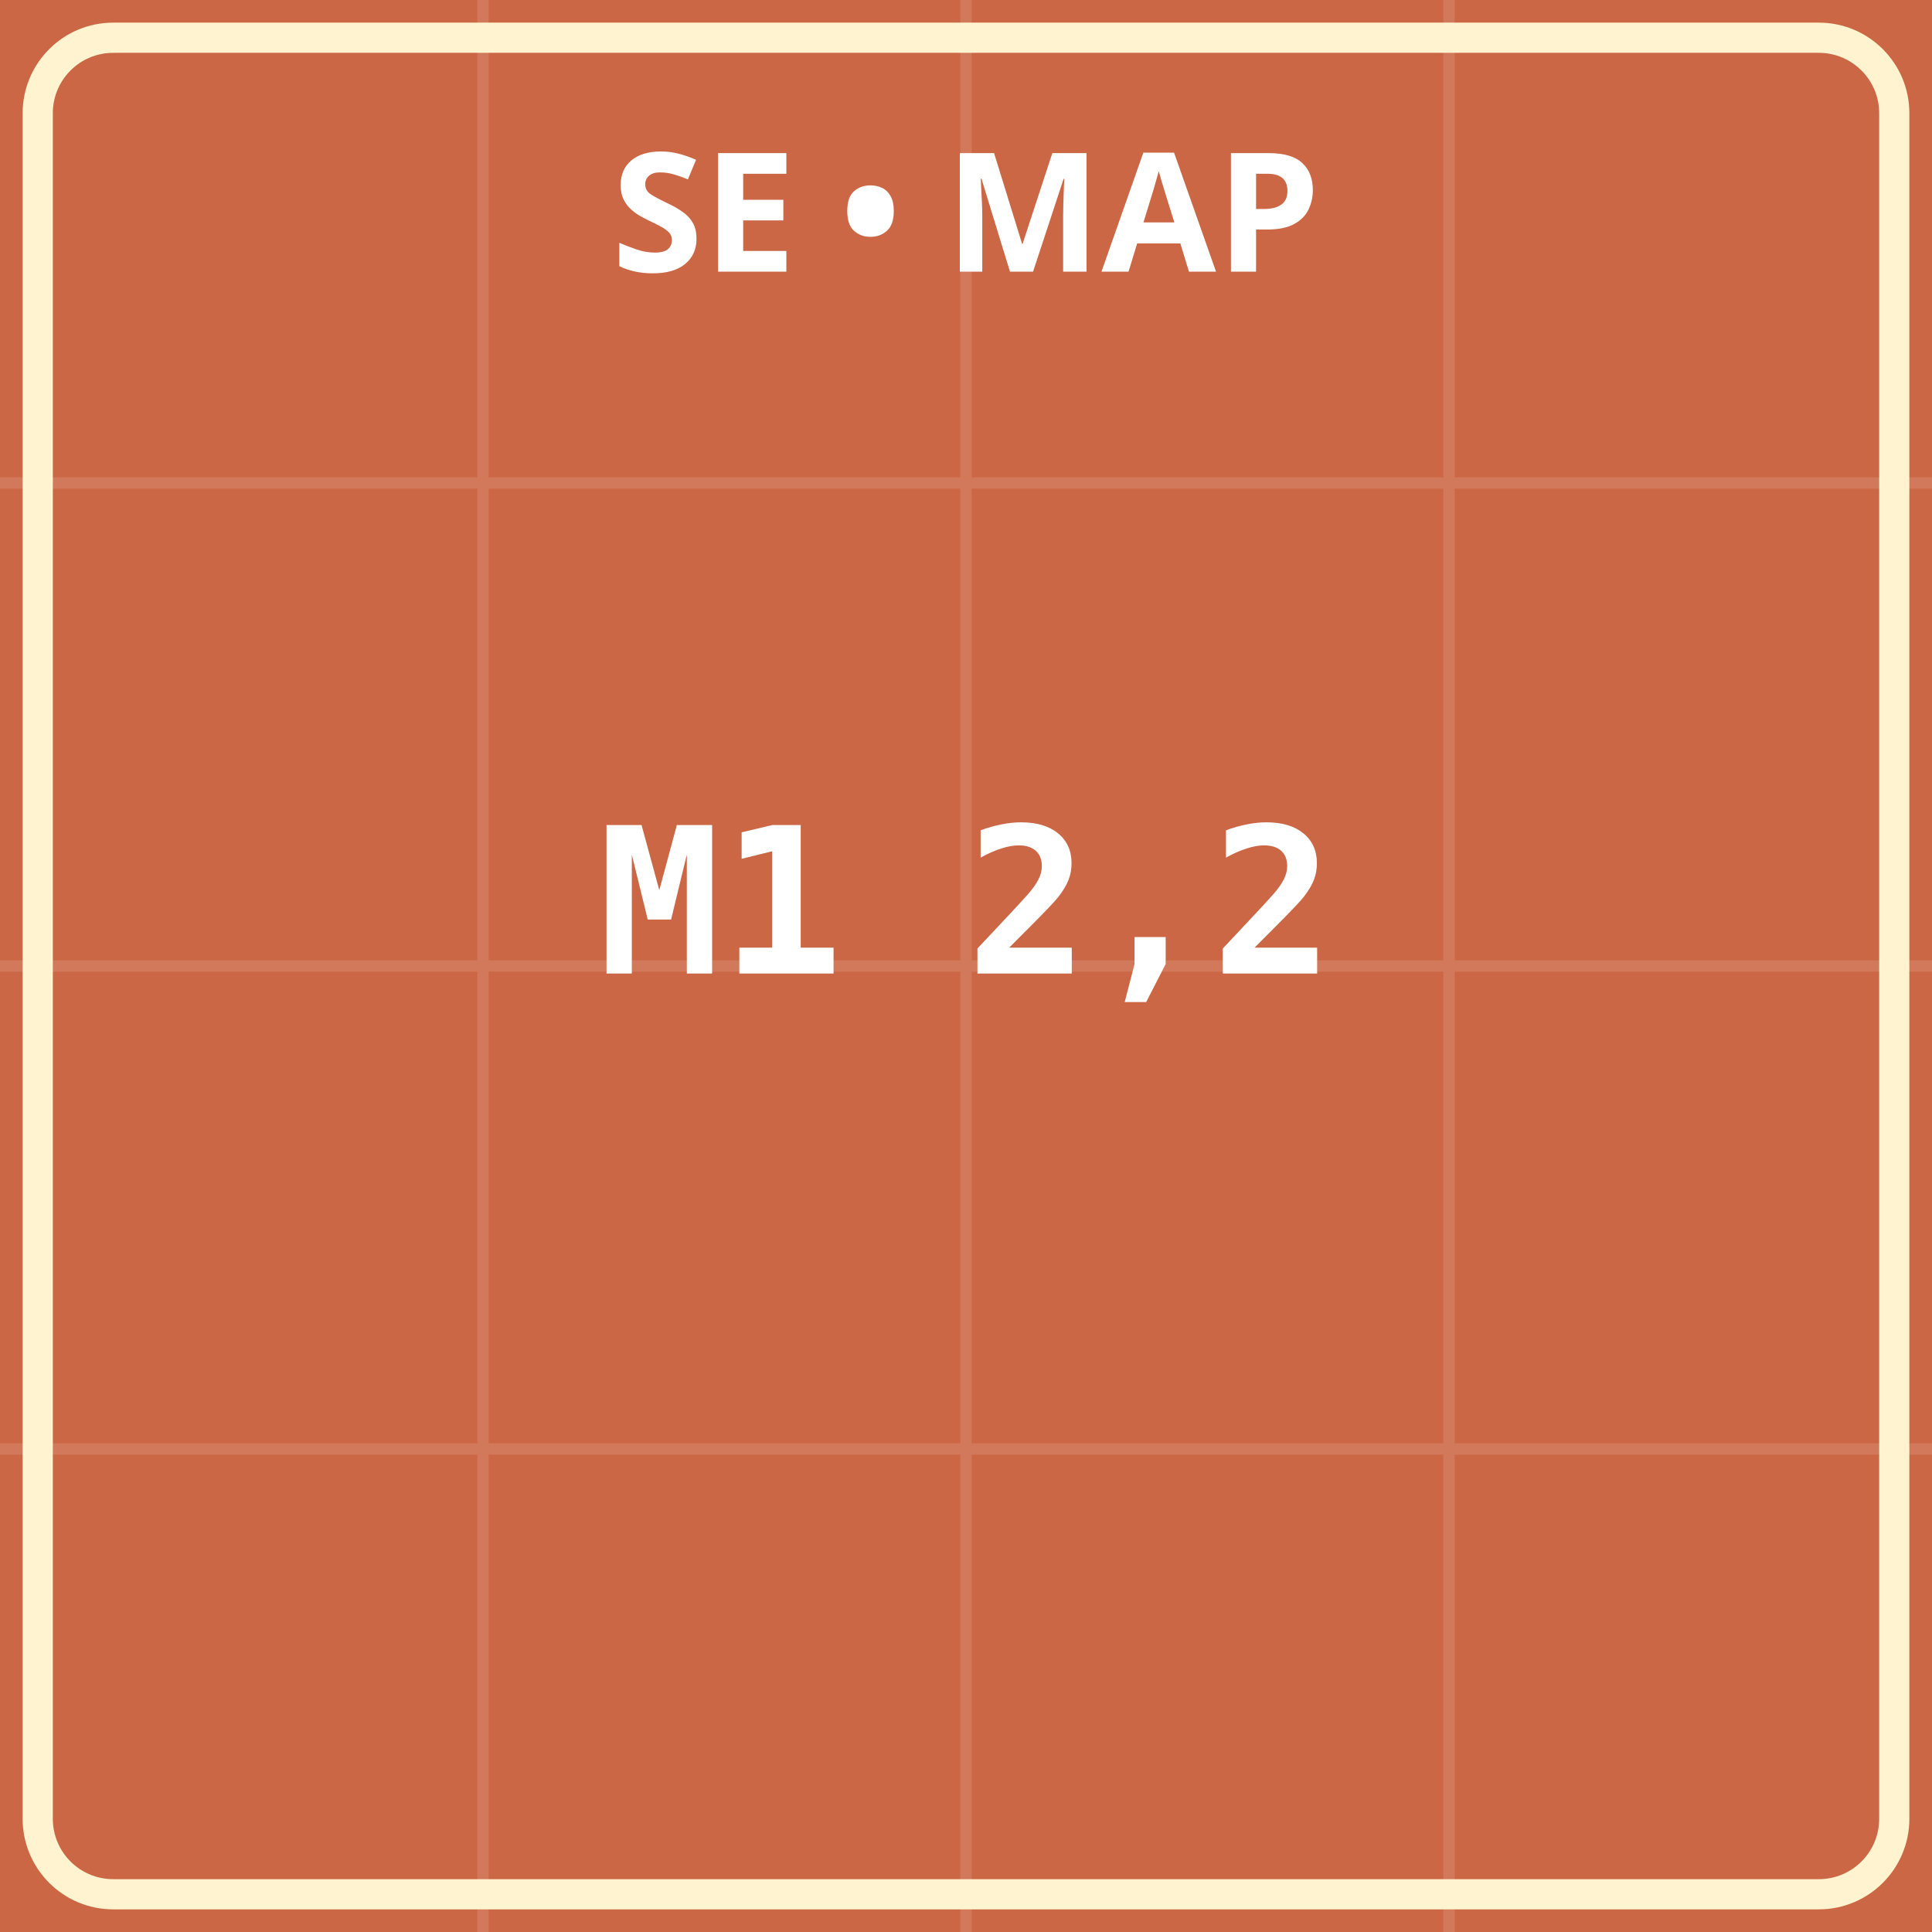
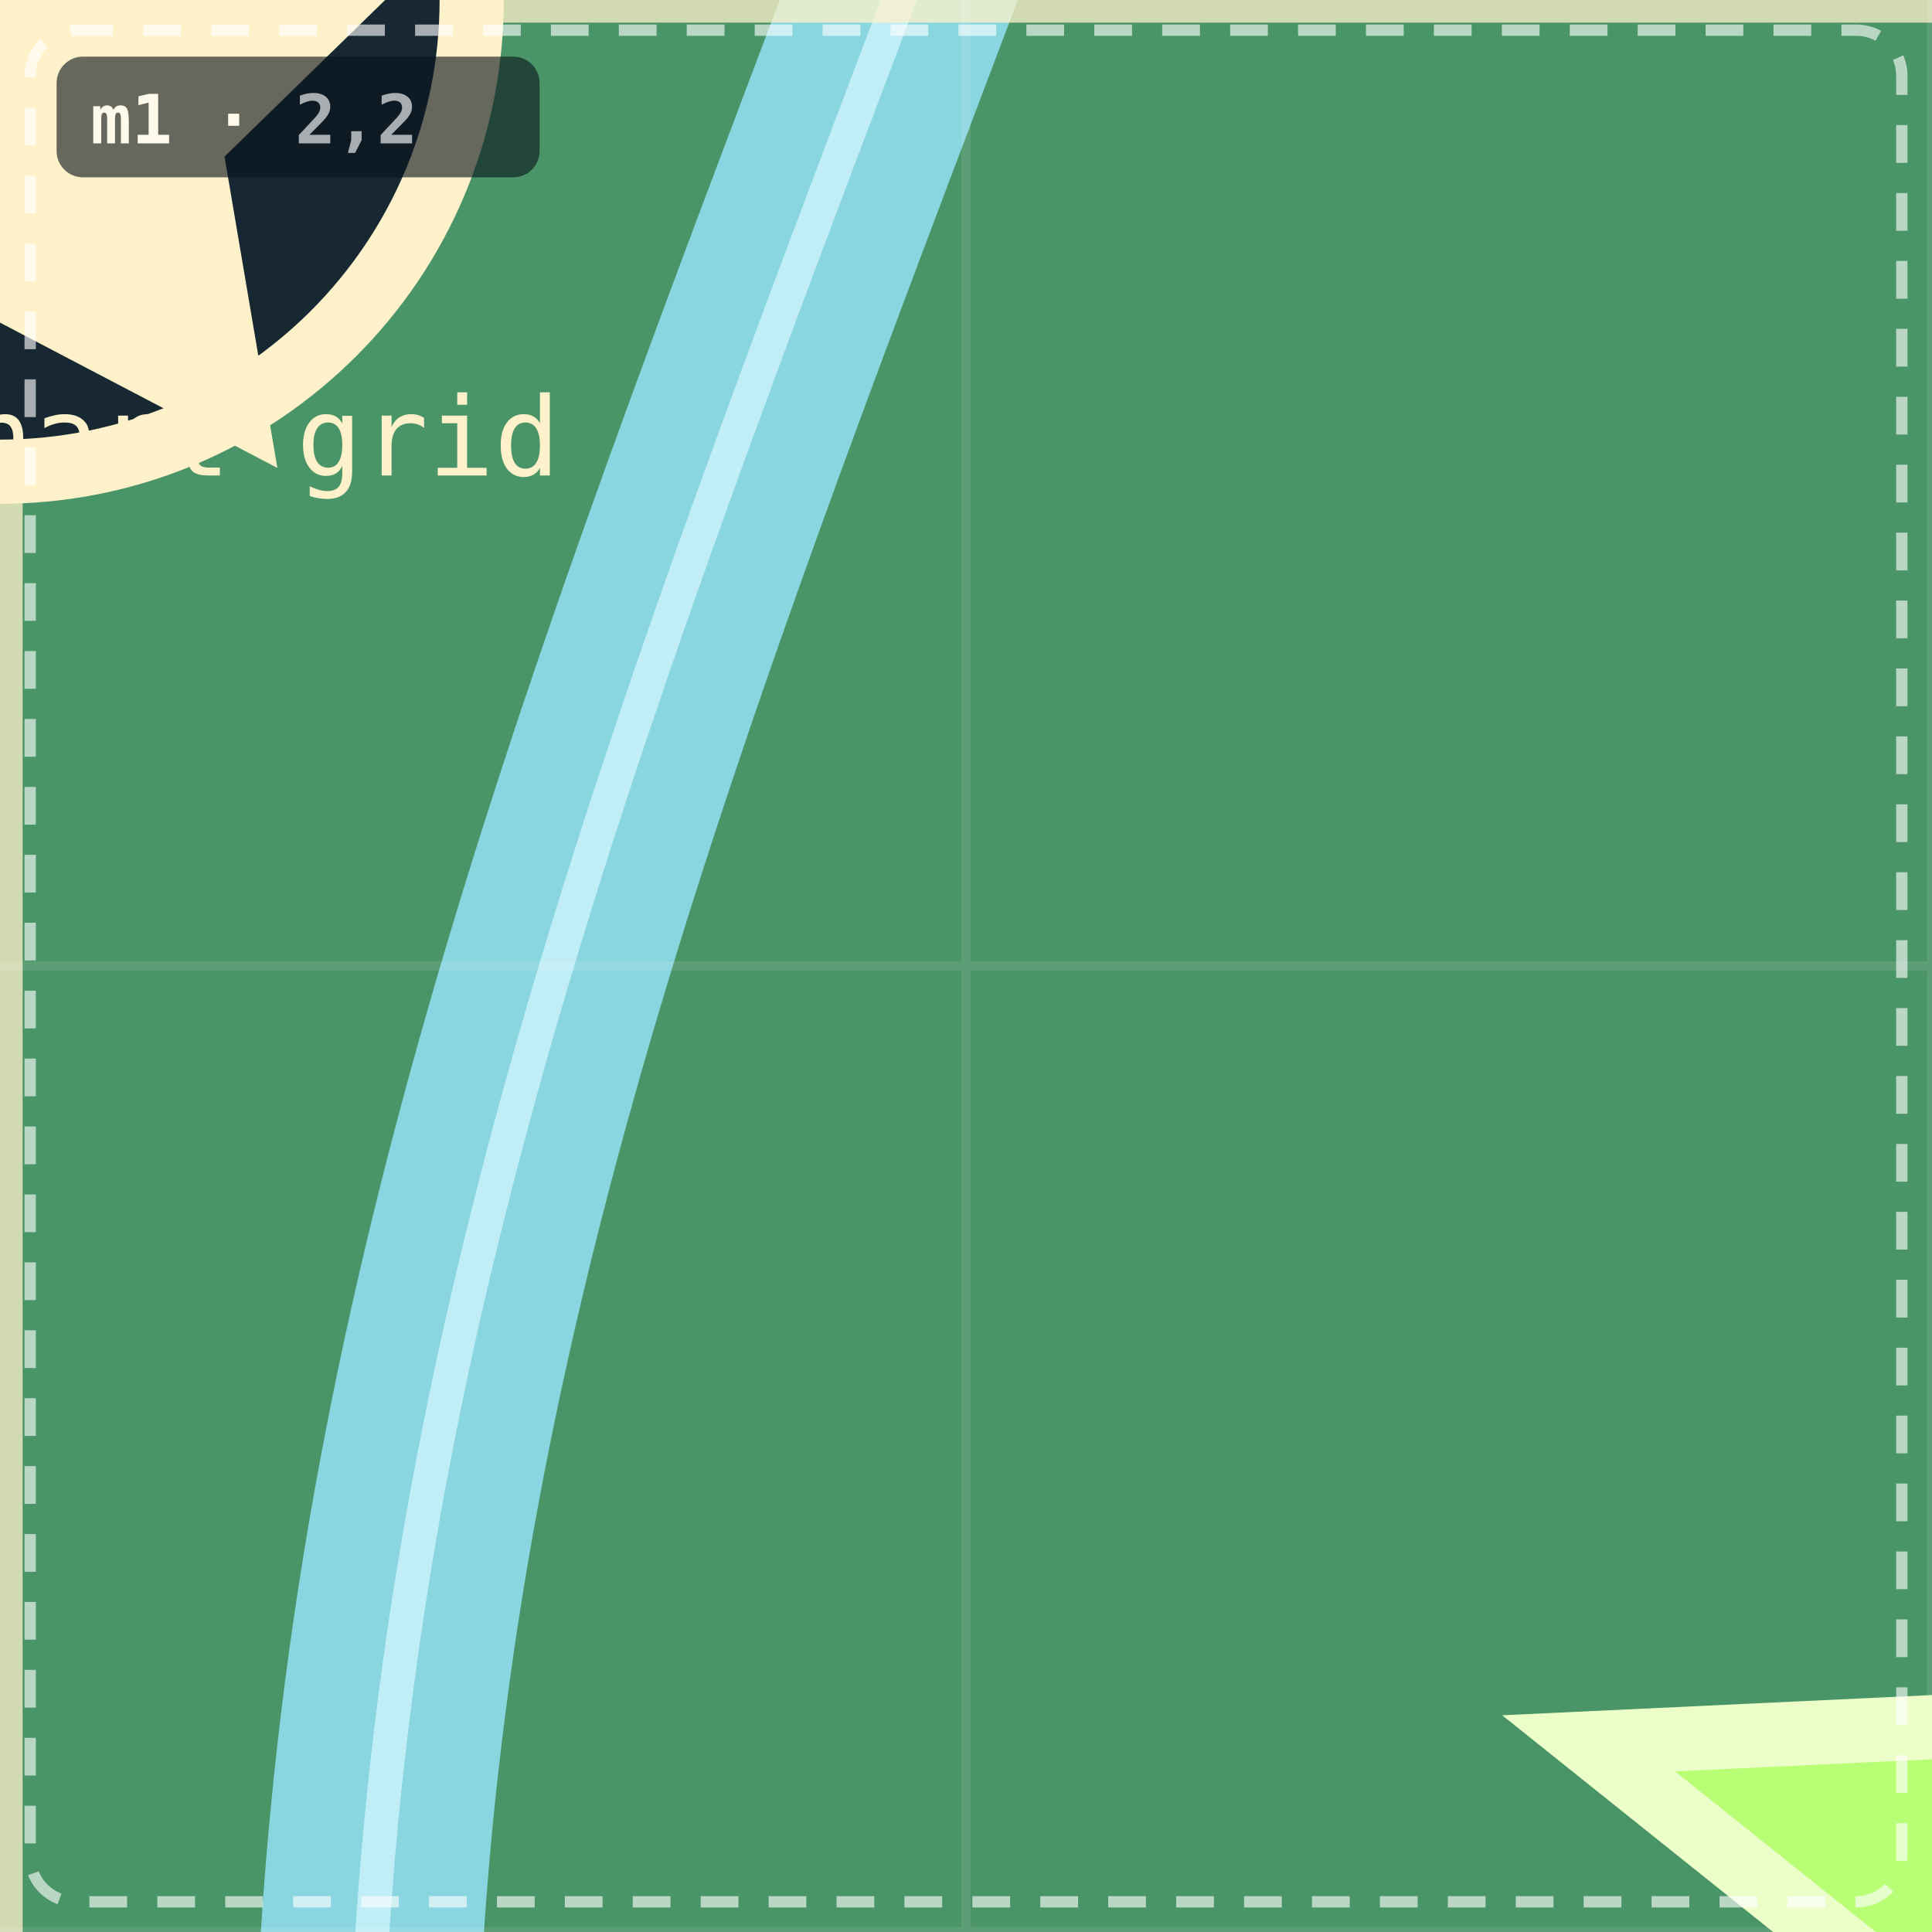
- <svg xmlns="http://www.w3.org/2000/svg" width="512" height="512" viewBox="0 0 512 512">
-   <rect width="512" height="512" fill="#cb6744" />
-   <path d="M0 128H512M0 256H512M0 384H512M128 0V512M256 0V512M384 0V512" stroke="#fff" stroke-opacity=".12" stroke-width="3" />
-   <rect x="10" y="10" width="492" height="492" rx="20" fill="none" stroke="#fff4cf" stroke-width="8" />
-   <text x="256" y="72" text-anchor="middle" fill="#fff" font-family="system-ui" font-size="44" font-weight="900">SE • MAP</text>
-   <text x="256" y="258" text-anchor="middle" fill="#fff" font-family="ui-monospace,monospace" font-size="54" font-weight="900">M1  2,2</text>
+ <svg xmlns="http://www.w3.org/2000/svg" width="512" height="512" viewBox="2048 2048 1024 1024">
+   <g id="canonical-map">
+     <rect width="4096" height="4096" fill="#13232e" />
+     <path d="M0 0H2048V2048H0z" fill="#9b3f35" />
+     <path d="M2048 0H4096V2048H2048z" fill="#c89435" />
+     <path d="M0 2048H2048V4096H0z" fill="#397ba3" />
+     <path d="M2048 2048H4096V4096H2048z" fill="#4a9568" />
+     <path d="M0 520C680 330 1110 760 1690 600S2780 120 4096 590V0H0z" fill="#182f3a" opacity=".48" />
+     <path d="M0 3520C720 3310 1250 3790 1980 3510S3280 3100 4096 3450V4096H0z" fill="#102731" opacity=".42" />
+     <path d="M-120 1470C640 1220 1220 1800 2020 1530S3300 930 4230 1330" fill="none" stroke="#d8c291" stroke-width="78" />
+     <path d="M-120 1470C640 1220 1220 1800 2020 1530S3300 930 4230 1330" fill="none" stroke="#675b43" stroke-width="18" />
+     <path d="M2660 -120C2500 680 2870 1120 2580 1900S2050 3140 2460 4220" fill="none" stroke="#90dded" stroke-width="118" opacity=".9" />
+     <path d="M2660 -120C2500 680 2870 1120 2580 1900S2050 3140 2460 4220" fill="none" stroke="#d7f7ff" stroke-width="18" opacity=".7" />
+     <path d="M0 2048H4096M2048 0V4096" stroke="#fff1c9" stroke-width="24" opacity=".75" />
+     <path d="M512 0V4096M1024 0V4096M1536 0V4096M2560 0V4096M3072 0V4096M3584 0V4096M0 512H4096M0 1024H4096M0 1536H4096M0 2560H4096M0 3072H4096M0 3584H4096" stroke="#fff" stroke-width="5" opacity=".1" />
+     <circle cx="850" cy="720" r="180" fill="#ffe65b" stroke="#fff7bd" stroke-width="38" />
+     <circle cx="850" cy="720" r="65" fill="#9b3f35" />
+     <path d="M3210 490l230 430h-460z" fill="#65f1ff" stroke="#d7fbff" stroke-width="38" />
+     <rect x="590" y="2860" width="520" height="390" rx="48" fill="#ff6b8b" stroke="#ffd5df" stroke-width="38" />
+     <path d="M690 2860v-210h320v210" fill="none" stroke="#ffd5df" stroke-width="58" />
+     <path d="M3235 2720l90 240 255 12-200 160 68 248-213-140-213 140 68-248-200-160 255-12z" fill="#b9ff75" stroke="#ecffc9" stroke-width="34" />
+     <circle cx="2048" cy="2048" r="250" fill="#172832" stroke="#fff1c9" stroke-width="34" />
+     <path d="M2048 1840l74 150 165 24-120 117 28 165-147-77-147 77 28-165-120-117 165-24z" fill="#fff1c9" />
+     <text x="1024" y="260" text-anchor="middle" fill="#fff7df" font-family="system-ui,sans-serif" font-size="150" font-weight="900">NORTHWEST</text>
+     <text x="3072" y="260" text-anchor="middle" fill="#fff7df" font-family="system-ui,sans-serif" font-size="150" font-weight="900">NORTHEAST</text>
+     <text x="1024" y="3980" text-anchor="middle" fill="#fff7df" font-family="system-ui,sans-serif" font-size="150" font-weight="900">SOUTHWEST</text>
+     <text x="3072" y="3980" text-anchor="middle" fill="#fff7df" font-family="system-ui,sans-serif" font-size="150" font-weight="900">SOUTHEAST</text>
+     <text x="2048" y="1770" text-anchor="middle" fill="#fff1c9" font-family="system-ui,sans-serif" font-size="92" font-weight="900">CROWN HARBOR</text>
+     <text x="2048" y="2300" text-anchor="middle" fill="#fff1c9" font-family="ui-monospace,monospace" font-size="58">4096 m chart grid</text>
+     <path d="M2048 70l-70 145h140z" fill="#fff1c9" />
+     <text x="2048" y="330" text-anchor="middle" fill="#fff1c9" font-family="system-ui,sans-serif" font-size="76" font-weight="900">NORTH</text>
+   </g>
+   <g id="vt-debug-overlay" data-vt-page="1/2/2" opacity=".62">
+     <rect x="2064" y="2064" width="992" height="992" rx="24" fill="none" stroke="#fff" stroke-width="6" stroke-dasharray="20 16" />
+     <rect x="2078" y="2078" width="256" height="64" rx="14" fill="#09141b" />
+     <text x="2096" y="2124" fill="#fff" font-family="ui-monospace,monospace" font-size="36" font-weight="800">m1 · 2,2</text>
+   </g>
</svg>
